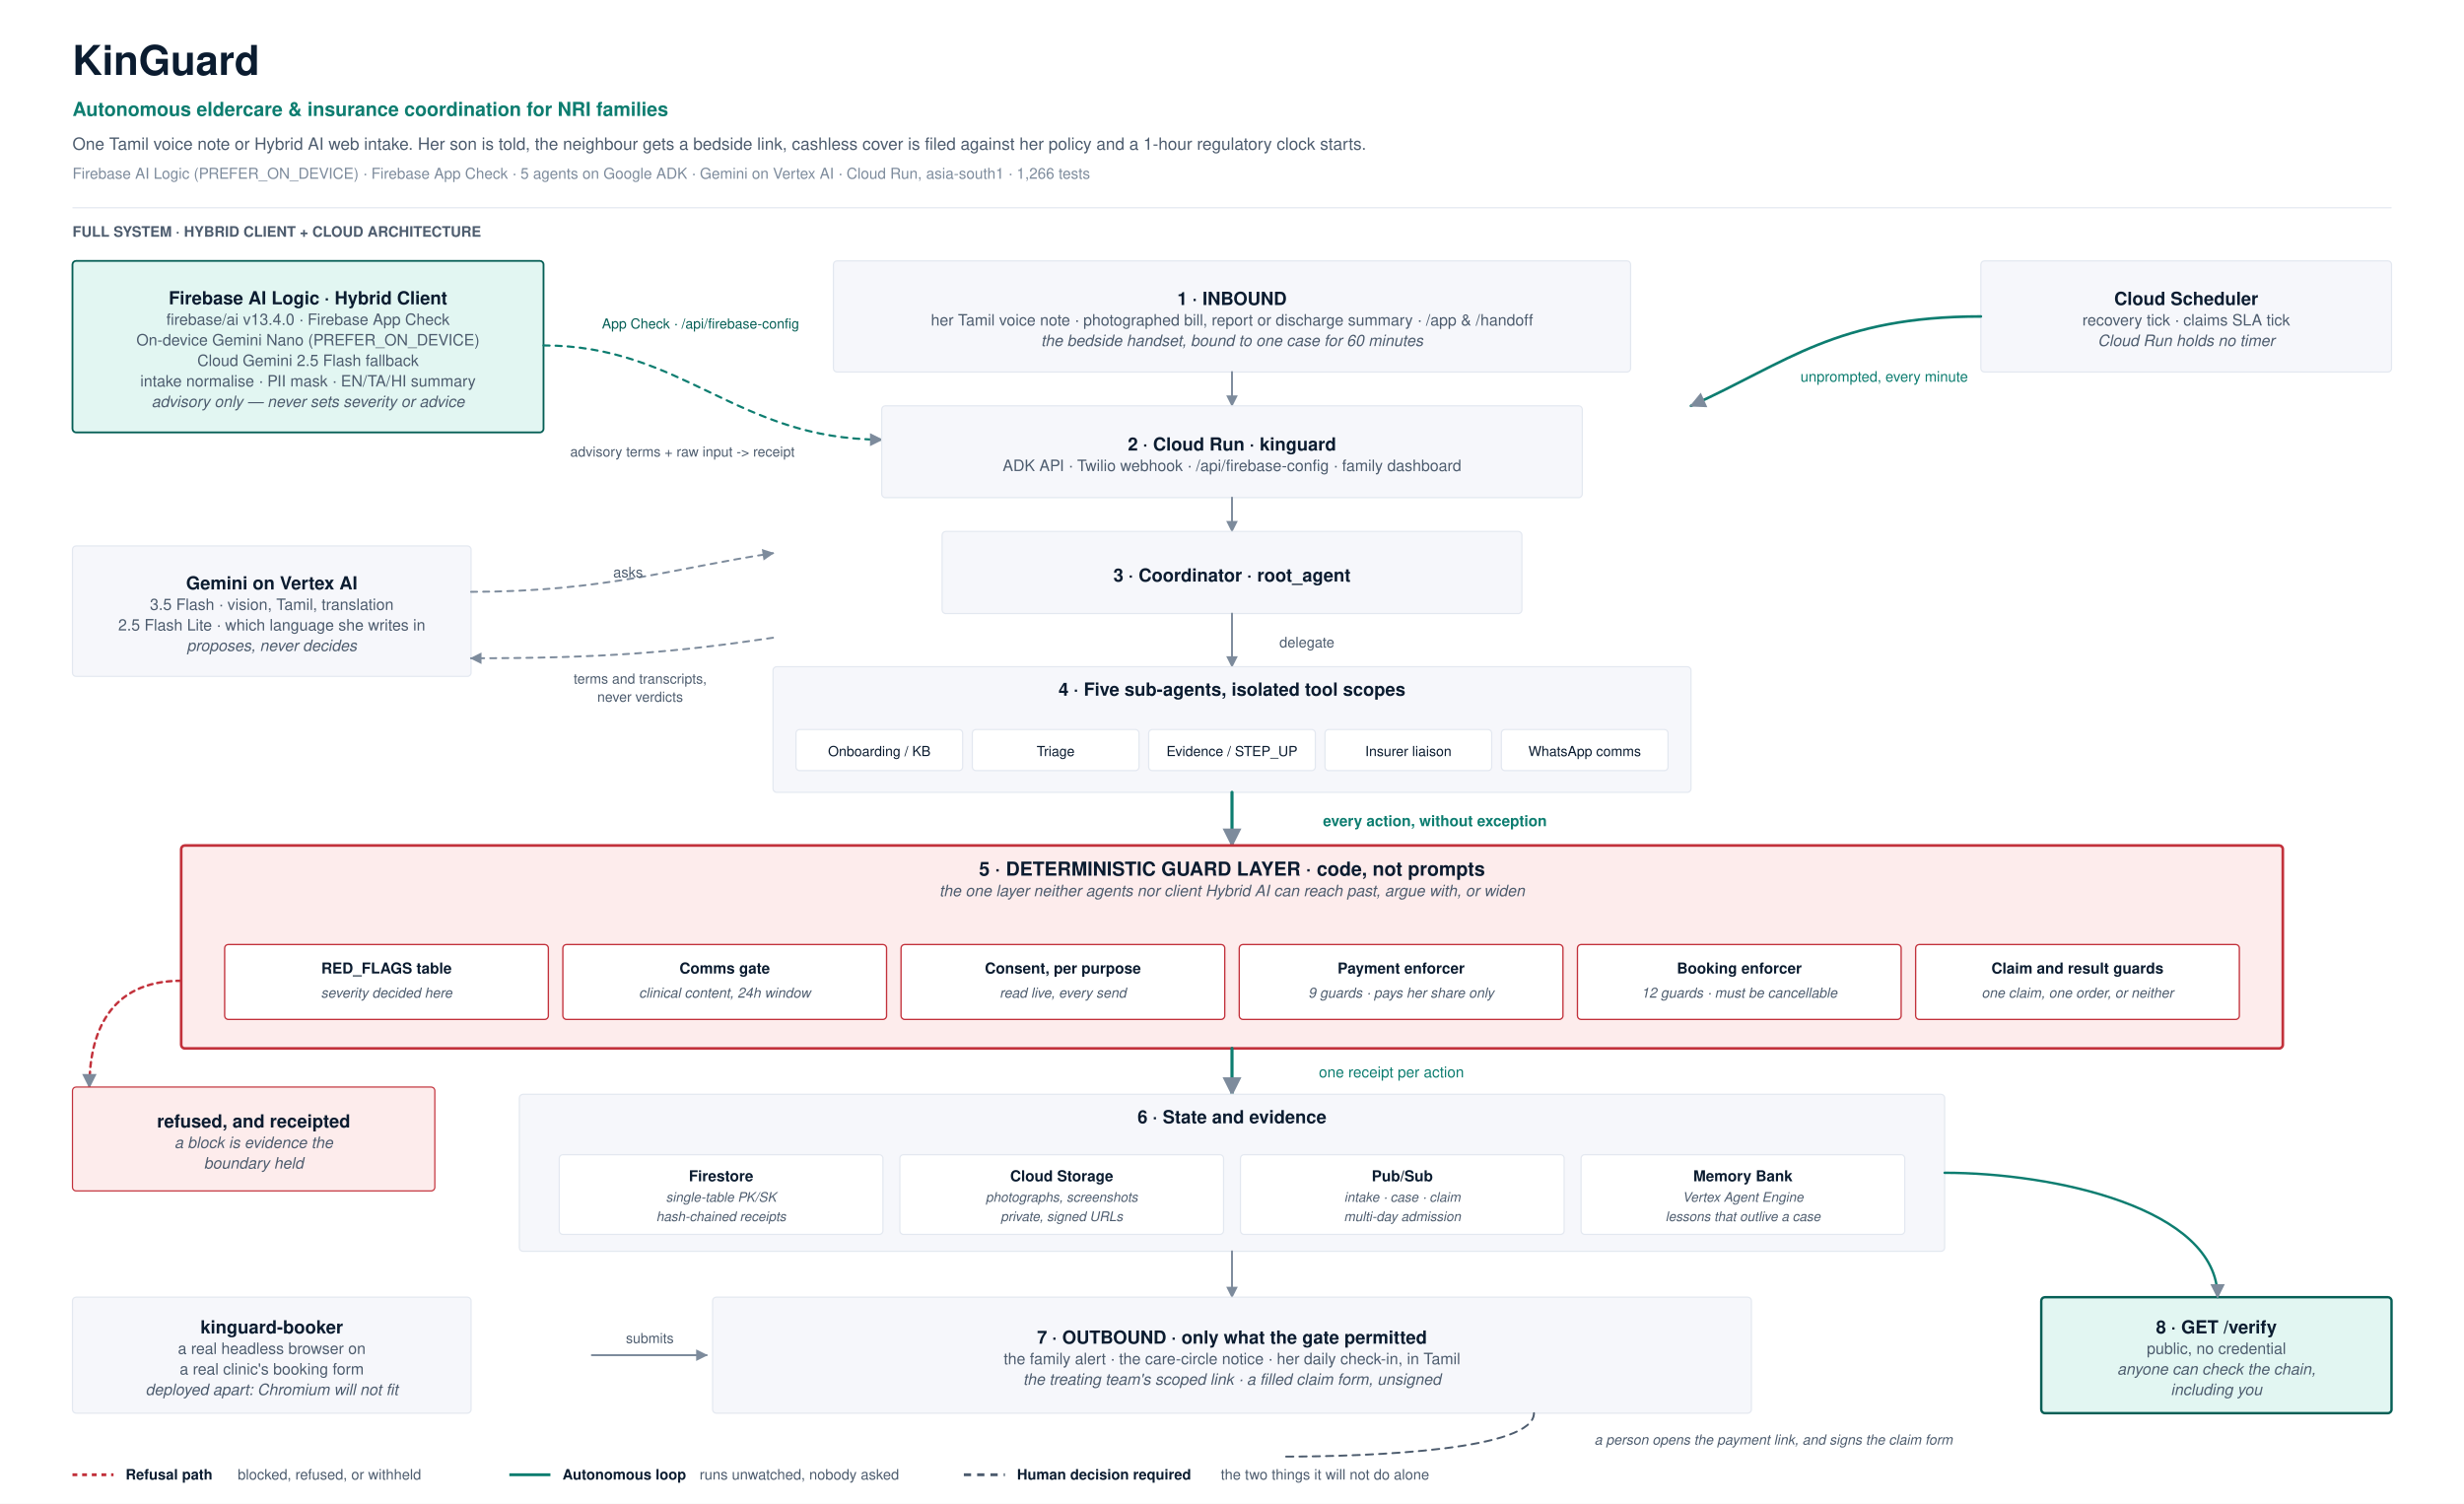
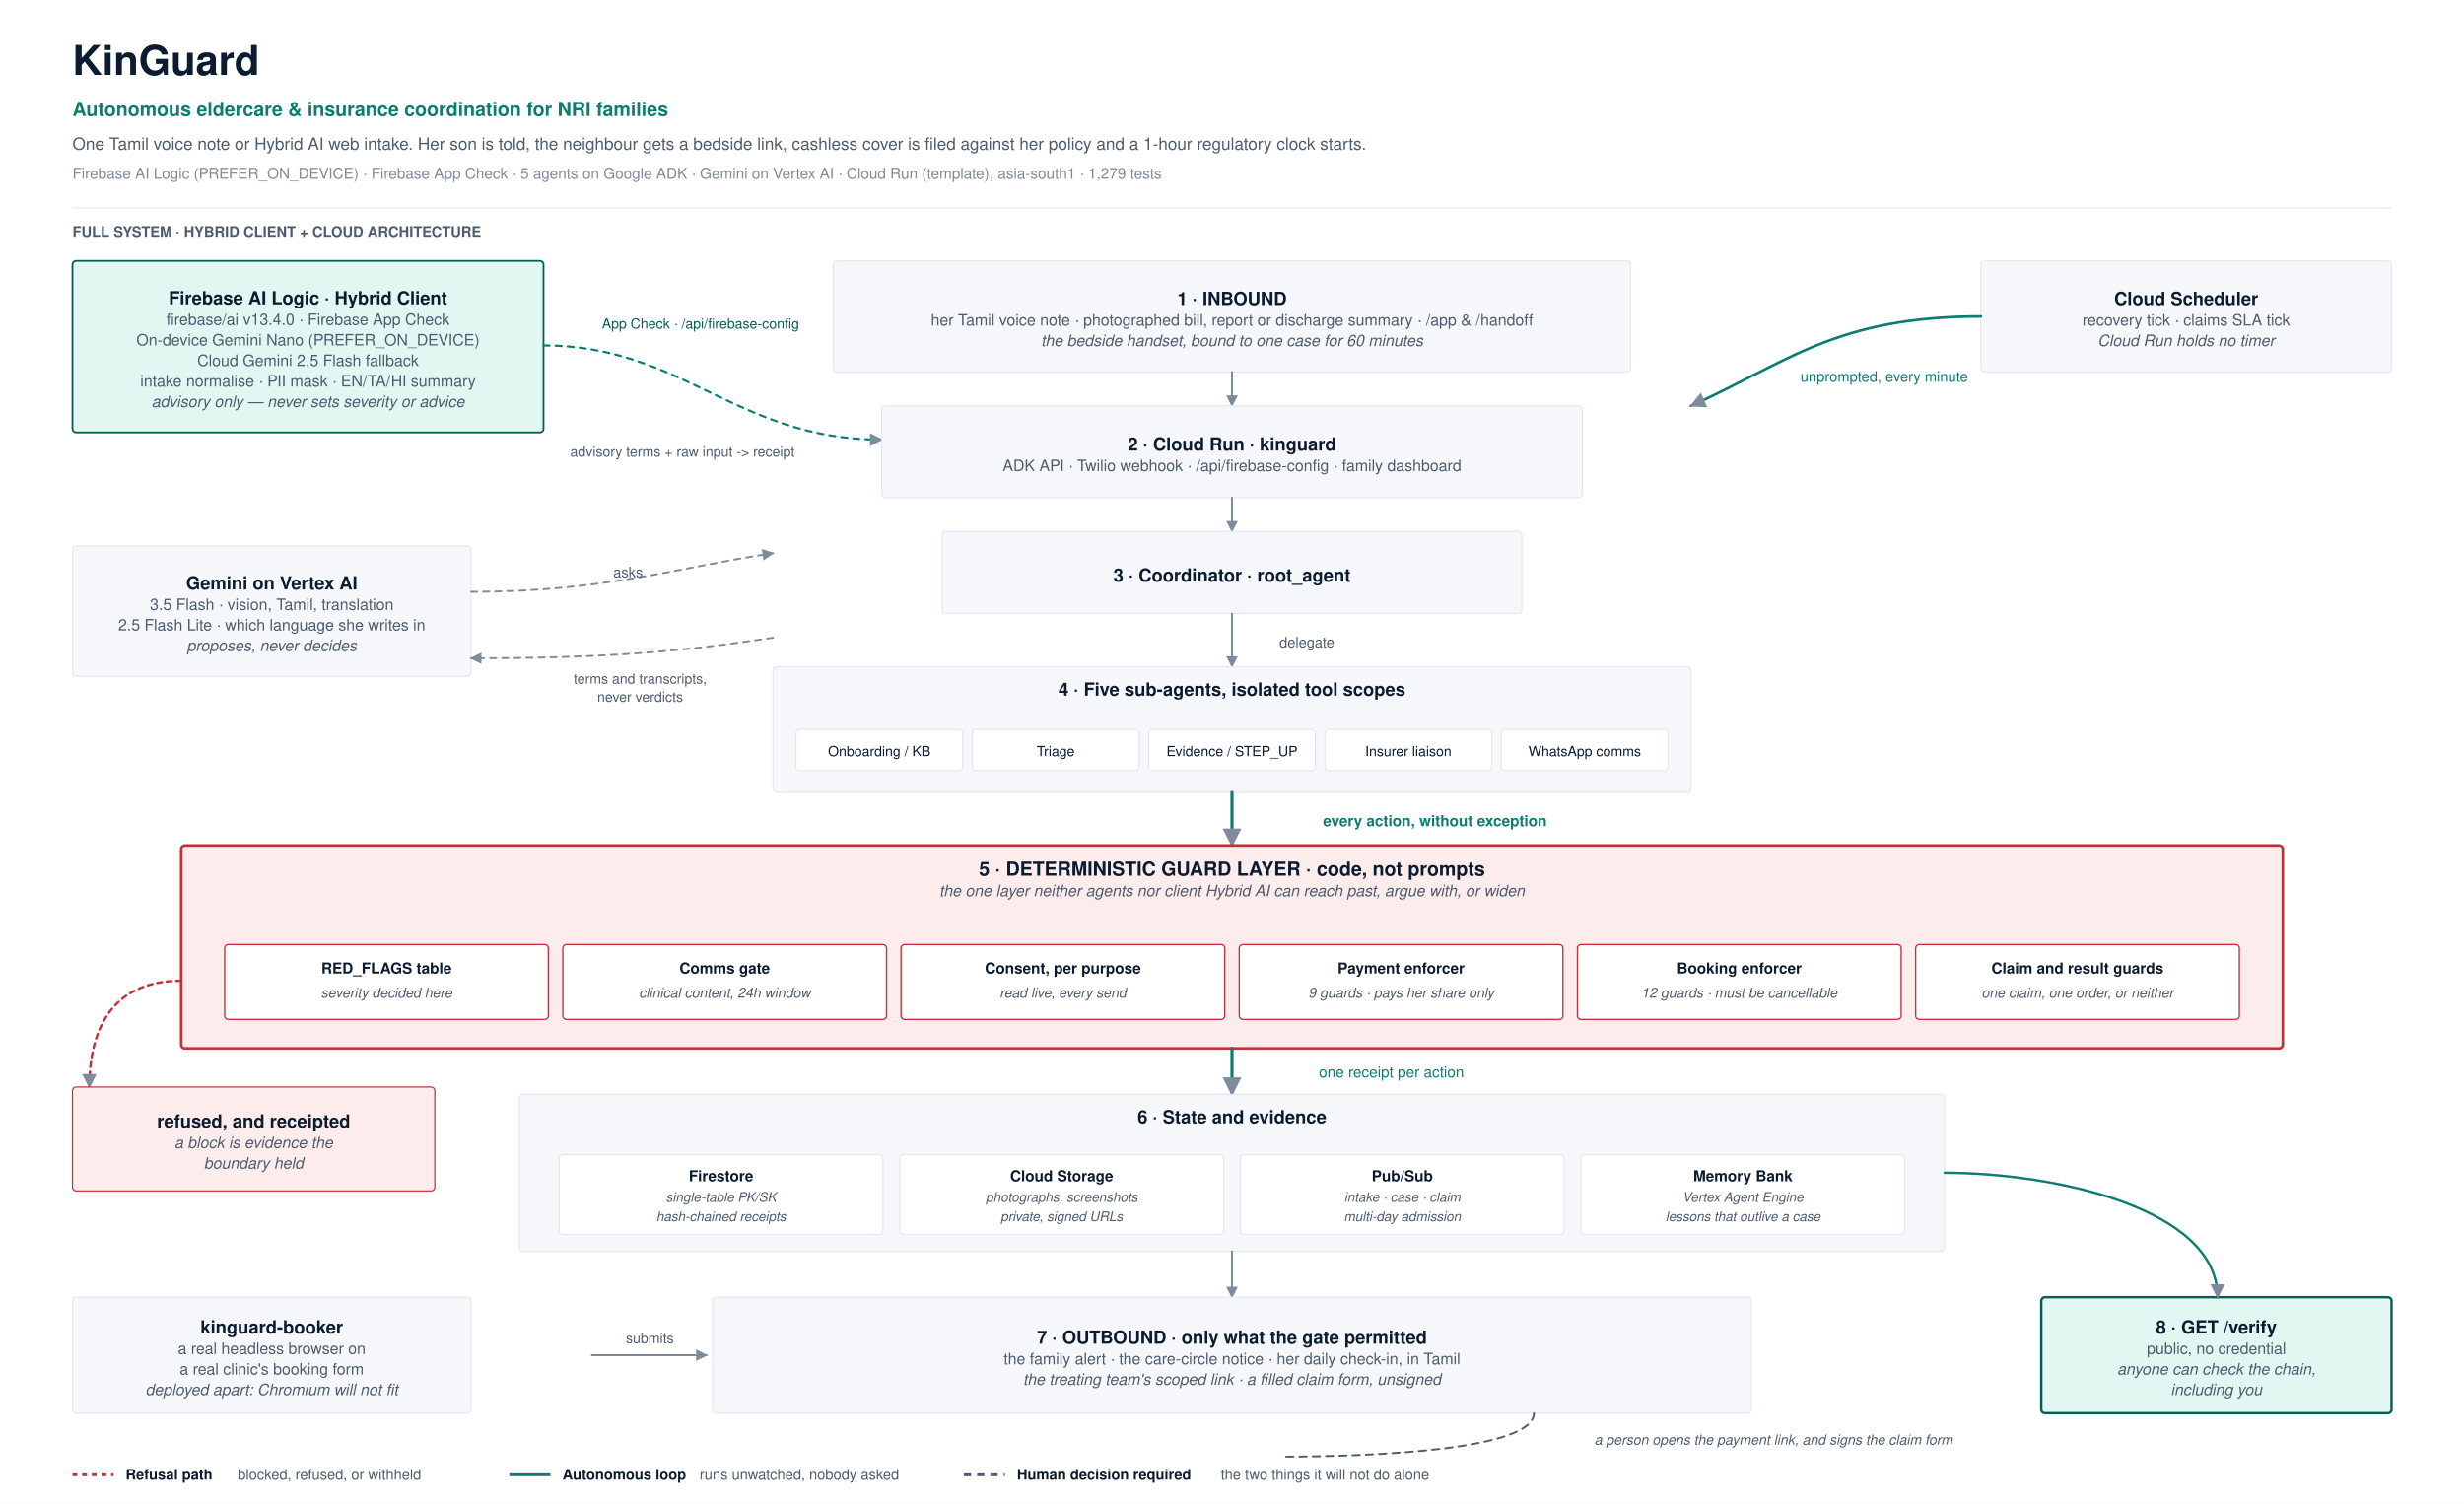
<svg xmlns="http://www.w3.org/2000/svg" viewBox="0 0 2040 1245" font-family="Helvetica Neue, Helvetica, Arial, sans-serif">
  <defs>
    <marker id="arrow" viewBox="0 0 10 10" refX="9" refY="5" markerWidth="6" markerHeight="6" orient="auto-start-reverse">
      <path d="M 0 0 L 10 5 L 0 10 z" fill="#7d8b9c" />
    </marker>
  </defs>
  <rect width="2040" height="1245" fill="#ffffff" />
  <text x="60" y="62" text-anchor="start" font-size="34" fill="#0b1c30" font-weight="700">KinGuard</text>
  <text x="60" y="96" text-anchor="start" font-size="16" fill="#0d7d70" font-weight="700">Autonomous eldercare &amp; insurance coordination for NRI families</text>
  <text x="60" y="124" text-anchor="start" font-size="14" fill="#4d5c6e" font-weight="400">One Tamil voice note or Hybrid AI web intake. Her son is told, the neighbour gets a bedside link, cashless cover is filed against her policy and a 1-hour regulatory clock starts.</text>
-   <text x="60" y="148" text-anchor="start" font-size="12.5" fill="#7d8b9c" font-weight="400">Firebase AI Logic (PREFER_ON_DEVICE)  ·  Firebase App Check  ·  5 agents on Google ADK  ·  Gemini on Vertex AI  ·  Cloud Run, asia-south1  ·  1,266 tests</text>
+   <text x="60" y="148" text-anchor="start" font-size="12.5" fill="#7d8b9c" font-weight="400">Firebase AI Logic (PREFER_ON_DEVICE)  ·  Firebase App Check  ·  5 agents on Google ADK  ·  Gemini on Vertex AI  ·  Cloud Run (template), asia-south1  ·  1,279 tests</text>
  <line x1="60" y1="172" x2="1980" y2="172" stroke="#e3e8f0" stroke-width="1" />
  <text x="60" y="196" text-anchor="start" font-size="12" fill="#4d5c6e" font-weight="700">FULL SYSTEM  ·  HYBRID CLIENT + CLOUD ARCHITECTURE</text>
  <rect x="690" y="216" width="660" height="92" rx="3" fill="#f6f7fb" stroke="#e3e8f0" stroke-width="1.0" />
  <text x="1020.0" y="252.5" text-anchor="middle" font-size="15" font-weight="700" fill="#0b1c30">
    <tspan font-weight="700">1 ·</tspan>  INBOUND</text>
  <text x="1020.0" y="269.5" text-anchor="middle" font-size="13" fill="#4d5c6e">her Tamil voice note  ·  photographed bill, report or discharge summary  ·  /app &amp; /handoff</text>
  <text x="1020.0" y="286.5" text-anchor="middle" font-size="13" fill="#4d5c6e" font-style="italic">the bedside handset, bound to one case for 60 minutes</text>
  <rect x="60" y="216" width="390" height="142" rx="3" fill="#e2f6f2" stroke="#065f56" stroke-width="1.5" />
  <text x="255.0" y="252.0" text-anchor="middle" font-size="15" font-weight="700" fill="#0b1c30">Firebase AI Logic  ·  Hybrid Client</text>
  <text x="255.0" y="269.0" text-anchor="middle" font-size="13" fill="#4d5c6e">firebase/ai v13.4.0  ·  Firebase App Check</text>
  <text x="255.0" y="286.0" text-anchor="middle" font-size="13" fill="#4d5c6e">On-device Gemini Nano (PREFER_ON_DEVICE)</text>
  <text x="255.0" y="303.0" text-anchor="middle" font-size="13" fill="#4d5c6e">Cloud Gemini 2.5 Flash fallback</text>
  <text x="255.0" y="320.0" text-anchor="middle" font-size="13" fill="#4d5c6e">intake normalise · PII mask · EN/TA/HI summary</text>
  <text x="255.0" y="337.0" text-anchor="middle" font-size="13" fill="#4d5c6e" font-style="italic">advisory only — never sets severity or advice</text>
  <path d="M 450 286 C 565 286 610 364 730 364" fill="none" stroke="#0d7d70" stroke-width="1.8" stroke-dasharray="5 5" marker-end="url(#arrow)" stroke-linecap="round" />
  <text x="580" y="272" text-anchor="middle" font-size="11.5" fill="#065f56" font-weight="400">App Check · /api/firebase-config</text>
  <text x="565" y="378" text-anchor="middle" font-size="11.5" fill="#4d5c6e" font-weight="400">advisory terms + raw input -&gt; receipt</text>
  <rect x="1640" y="216" width="340" height="92" rx="3" fill="#f6f7fb" stroke="#e3e8f0" stroke-width="1.0" />
  <text x="1810.0" y="252.5" text-anchor="middle" font-size="15" font-weight="700" fill="#0b1c30">Cloud Scheduler</text>
  <text x="1810.0" y="269.5" text-anchor="middle" font-size="13" fill="#4d5c6e">recovery tick  ·  claims SLA tick</text>
  <text x="1810.0" y="286.5" text-anchor="middle" font-size="13" fill="#4d5c6e" font-style="italic">Cloud Run holds no timer</text>
  <path d="M 1640 262 C 1520 262 1480 300 1400 336" fill="none" stroke="#0d7d70" stroke-width="2.2" marker-end="url(#arrow)" stroke-linecap="round" />
  <text x="1560" y="316" text-anchor="middle" font-size="12" fill="#0d7d70" font-weight="400">unprompted, every minute</text>
  <path d="M 1020 308 L 1020 336" fill="none" stroke="#7d8b9c" stroke-width="1.6" marker-end="url(#arrow)" stroke-linecap="round" />
  <rect x="730" y="336" width="580" height="76" rx="3" fill="#f6f7fb" stroke="#e3e8f0" stroke-width="1.0" />
  <text x="1020.0" y="373.0" text-anchor="middle" font-size="15" font-weight="700" fill="#0b1c30">
    <tspan font-weight="700">2 ·</tspan>  Cloud Run  ·  kinguard</text>
  <text x="1020.0" y="390.0" text-anchor="middle" font-size="13" fill="#4d5c6e">ADK API  ·  Twilio webhook  ·  /api/firebase-config  ·  family dashboard</text>
  <rect x="60" y="452" width="330" height="108" rx="3" fill="#f6f7fb" stroke="#e3e8f0" stroke-width="1.0" />
  <text x="225.0" y="488.0" text-anchor="middle" font-size="15" font-weight="700" fill="#0b1c30">Gemini on Vertex AI</text>
  <text x="225.0" y="505.0" text-anchor="middle" font-size="13" fill="#4d5c6e">3.5 Flash  ·  vision, Tamil, translation</text>
  <text x="225.0" y="522.0" text-anchor="middle" font-size="13" fill="#4d5c6e">2.5 Flash Lite  ·  which language she writes in</text>
  <text x="225.0" y="539.0" text-anchor="middle" font-size="13" fill="#4d5c6e" font-style="italic">proposes, never decides</text>
  <path d="M 390 490 C 500 490 560 470 640 458" fill="none" stroke="#7d8b9c" stroke-width="1.6" stroke-dasharray="5 5" marker-end="url(#arrow)" stroke-linecap="round" />
  <text x="520" y="478" text-anchor="middle" font-size="12" fill="#4d5c6e" font-weight="400">asks</text>
  <path d="M 640 528 C 560 540 500 545 390 545" fill="none" stroke="#7d8b9c" stroke-width="1.6" stroke-dasharray="5 5" marker-end="url(#arrow)" stroke-linecap="round" />
  <text x="530" y="566" text-anchor="middle" font-size="11.5" fill="#4d5c6e" font-weight="400">terms and transcripts,</text>
  <text x="530" y="581" text-anchor="middle" font-size="11.5" fill="#4d5c6e" font-weight="400">never verdicts</text>
  <path d="M 1020 412 L 1020 440" fill="none" stroke="#7d8b9c" stroke-width="1.6" marker-end="url(#arrow)" stroke-linecap="round" />
  <rect x="780" y="440" width="480" height="68" rx="3" fill="#f6f7fb" stroke="#e3e8f0" stroke-width="1.0" />
  <text x="1020.0" y="481.5" text-anchor="middle" font-size="15" font-weight="700" fill="#0b1c30">
    <tspan font-weight="700">3 ·</tspan>  Coordinator  ·  root_agent</text>
  <path d="M 1020 508 L 1020 552" fill="none" stroke="#7d8b9c" stroke-width="1.6" marker-end="url(#arrow)" stroke-linecap="round" />
  <text x="1082" y="536" text-anchor="middle" font-size="12" fill="#4d5c6e" font-weight="400">delegate</text>
  <rect x="640" y="552" width="760" height="104" rx="3" fill="#f6f7fb" stroke="#e3e8f0" stroke-width="1.0" />
  <text x="1020.0" y="576" text-anchor="middle" font-size="15" font-weight="700" fill="#0b1c30">
    <tspan font-weight="700">4 ·</tspan>  Five sub-agents, isolated tool scopes</text>
  <rect x="659.0" y="604" width="138" height="34" rx="3" fill="#ffffff" stroke="#e3e8f0" />
  <text x="728.0" y="626" text-anchor="middle" font-size="11.5" fill="#0b1c30" font-weight="400">Onboarding / KB</text>
  <rect x="805.0" y="604" width="138" height="34" rx="3" fill="#ffffff" stroke="#e3e8f0" />
  <text x="874.0" y="626" text-anchor="middle" font-size="11.5" fill="#0b1c30" font-weight="400">Triage</text>
  <rect x="951.0" y="604" width="138" height="34" rx="3" fill="#ffffff" stroke="#e3e8f0" />
  <text x="1020.0" y="626" text-anchor="middle" font-size="11.5" fill="#0b1c30" font-weight="400">Evidence / STEP_UP</text>
  <rect x="1097.0" y="604" width="138" height="34" rx="3" fill="#ffffff" stroke="#e3e8f0" />
  <text x="1166.0" y="626" text-anchor="middle" font-size="11.5" fill="#0b1c30" font-weight="400">Insurer liaison</text>
  <rect x="1243.0" y="604" width="138" height="34" rx="3" fill="#ffffff" stroke="#e3e8f0" />
  <text x="1312.0" y="626" text-anchor="middle" font-size="11.5" fill="#0b1c30" font-weight="400">WhatsApp comms</text>
  <path d="M 1020 656 L 1020 700" fill="none" stroke="#0d7d70" stroke-width="2.6" marker-end="url(#arrow)" stroke-linecap="round" />
  <text x="1188" y="684" text-anchor="middle" font-size="12.5" fill="#0d7d70" font-weight="700">every action, without exception</text>
  <rect x="150" y="700" width="1740" height="168" rx="3" fill="#fdecec" stroke="#c2313b" stroke-width="2.2" />
  <text x="1020.0" y="725" text-anchor="middle" font-size="16" font-weight="700" fill="#0b1c30">
    <tspan font-weight="700">5 ·</tspan>  DETERMINISTIC GUARD LAYER  ·  code, not prompts</text>
  <text x="1020.0" y="742" text-anchor="middle" font-size="13" fill="#4d5c6e" font-style="italic">the one layer neither agents nor client Hybrid AI can reach past, argue with, or widen</text>
  <rect x="186.0" y="782" width="268" height="62" rx="3" fill="#ffffff" stroke="#c2313b" stroke-width="1.1" />
  <text x="320.0" y="806" text-anchor="middle" font-size="12.5" fill="#0b1c30" font-weight="700">RED_FLAGS table</text>
  <text x="320.0" y="826" text-anchor="middle" font-size="11.5" fill="#4d5c6e" font-weight="400" font-style="italic">severity decided here</text>
  <rect x="466.0" y="782" width="268" height="62" rx="3" fill="#ffffff" stroke="#c2313b" stroke-width="1.1" />
  <text x="600.0" y="806" text-anchor="middle" font-size="12.5" fill="#0b1c30" font-weight="700">Comms gate</text>
  <text x="600.0" y="826" text-anchor="middle" font-size="11.5" fill="#4d5c6e" font-weight="400" font-style="italic">clinical content, 24h window</text>
  <rect x="746.0" y="782" width="268" height="62" rx="3" fill="#ffffff" stroke="#c2313b" stroke-width="1.1" />
  <text x="880.0" y="806" text-anchor="middle" font-size="12.5" fill="#0b1c30" font-weight="700">Consent, per purpose</text>
  <text x="880.0" y="826" text-anchor="middle" font-size="11.5" fill="#4d5c6e" font-weight="400" font-style="italic">read live, every send</text>
  <rect x="1026.0" y="782" width="268" height="62" rx="3" fill="#ffffff" stroke="#c2313b" stroke-width="1.1" />
  <text x="1160.0" y="806" text-anchor="middle" font-size="12.5" fill="#0b1c30" font-weight="700">Payment enforcer</text>
  <text x="1160.0" y="826" text-anchor="middle" font-size="11.5" fill="#4d5c6e" font-weight="400" font-style="italic">9 guards  ·  pays her share only</text>
  <rect x="1306.0" y="782" width="268" height="62" rx="3" fill="#ffffff" stroke="#c2313b" stroke-width="1.1" />
  <text x="1440.0" y="806" text-anchor="middle" font-size="12.5" fill="#0b1c30" font-weight="700">Booking enforcer</text>
  <text x="1440.0" y="826" text-anchor="middle" font-size="11.5" fill="#4d5c6e" font-weight="400" font-style="italic">12 guards  ·  must be cancellable</text>
  <rect x="1586.0" y="782" width="268" height="62" rx="3" fill="#ffffff" stroke="#c2313b" stroke-width="1.1" />
  <text x="1720.0" y="806" text-anchor="middle" font-size="12.5" fill="#0b1c30" font-weight="700">Claim and result guards</text>
  <text x="1720.0" y="826" text-anchor="middle" font-size="11.5" fill="#4d5c6e" font-weight="400" font-style="italic">one claim, one order, or neither</text>
  <path d="M 150 812 C 90 812 74 856 74 900" fill="none" stroke="#c2313b" stroke-width="2" stroke-dasharray="4 4" marker-end="url(#arrow)" stroke-linecap="round" />
  <rect x="60" y="900" width="300" height="86" rx="3" fill="#fdecec" stroke="#c2313b" stroke-width="1.0" />
  <text x="210.0" y="933.5" text-anchor="middle" font-size="15" font-weight="700" fill="#0b1c30">refused, and receipted</text>
  <text x="210.0" y="950.5" text-anchor="middle" font-size="13" fill="#4d5c6e" font-style="italic">a block is evidence the</text>
  <text x="210.0" y="967.5" text-anchor="middle" font-size="13" fill="#4d5c6e" font-style="italic">boundary held</text>
  <path d="M 1020 868 L 1020 906" fill="none" stroke="#0d7d70" stroke-width="2.6" marker-end="url(#arrow)" stroke-linecap="round" />
  <text x="1152" y="892" text-anchor="middle" font-size="12.5" fill="#0d7d70" font-weight="400">one receipt per action</text>
  <rect x="430" y="906" width="1180" height="130" rx="3" fill="#f6f7fb" stroke="#e3e8f0" stroke-width="1.0" />
  <text x="1020.0" y="930" text-anchor="middle" font-size="15" font-weight="700" fill="#0b1c30">
    <tspan font-weight="700">6 ·</tspan>  State and evidence</text>
  <rect x="463.0" y="956" width="268" height="66" rx="3" fill="#ffffff" stroke="#e3e8f0" />
  <text x="597.0" y="978" text-anchor="middle" font-size="12.5" fill="#0b1c30" font-weight="700">Firestore</text>
  <text x="597.0" y="995" text-anchor="middle" font-size="11" fill="#4d5c6e" font-weight="400" font-style="italic">single-table PK/SK</text>
  <text x="597.0" y="1011" text-anchor="middle" font-size="11" fill="#4d5c6e" font-weight="400" font-style="italic">hash-chained receipts</text>
  <rect x="745.0" y="956" width="268" height="66" rx="3" fill="#ffffff" stroke="#e3e8f0" />
  <text x="879.0" y="978" text-anchor="middle" font-size="12.5" fill="#0b1c30" font-weight="700">Cloud Storage</text>
  <text x="879.0" y="995" text-anchor="middle" font-size="11" fill="#4d5c6e" font-weight="400" font-style="italic">photographs, screenshots</text>
  <text x="879.0" y="1011" text-anchor="middle" font-size="11" fill="#4d5c6e" font-weight="400" font-style="italic">private, signed URLs</text>
  <rect x="1027.0" y="956" width="268" height="66" rx="3" fill="#ffffff" stroke="#e3e8f0" />
  <text x="1161.0" y="978" text-anchor="middle" font-size="12.5" fill="#0b1c30" font-weight="700">Pub/Sub</text>
  <text x="1161.0" y="995" text-anchor="middle" font-size="11" fill="#4d5c6e" font-weight="400" font-style="italic">intake · case · claim</text>
  <text x="1161.0" y="1011" text-anchor="middle" font-size="11" fill="#4d5c6e" font-weight="400" font-style="italic">multi-day admission</text>
  <rect x="1309.0" y="956" width="268" height="66" rx="3" fill="#ffffff" stroke="#e3e8f0" />
  <text x="1443.0" y="978" text-anchor="middle" font-size="12.5" fill="#0b1c30" font-weight="700">Memory Bank</text>
  <text x="1443.0" y="995" text-anchor="middle" font-size="11" fill="#4d5c6e" font-weight="400" font-style="italic">Vertex Agent Engine</text>
  <text x="1443.0" y="1011" text-anchor="middle" font-size="11" fill="#4d5c6e" font-weight="400" font-style="italic">lessons that outlive a case</text>
  <path d="M 1020 1036 L 1020 1074" fill="none" stroke="#7d8b9c" stroke-width="1.6" marker-end="url(#arrow)" stroke-linecap="round" />
  <rect x="590" y="1074" width="860" height="96" rx="3" fill="#f6f7fb" stroke="#e3e8f0" stroke-width="1.0" />
  <text x="1020.0" y="1112.5" text-anchor="middle" font-size="15" font-weight="700" fill="#0b1c30">
    <tspan font-weight="700">7 ·</tspan>  OUTBOUND  ·  only what the gate permitted</text>
  <text x="1020.0" y="1129.5" text-anchor="middle" font-size="13" fill="#4d5c6e">the family alert  ·  the care-circle notice  ·  her daily check-in, in Tamil</text>
  <text x="1020.0" y="1146.5" text-anchor="middle" font-size="13" fill="#4d5c6e" font-style="italic">the treating team's scoped link  ·  a filled claim form, unsigned</text>
  <rect x="60" y="1074" width="330" height="96" rx="3" fill="#f6f7fb" stroke="#e3e8f0" stroke-width="1.0" />
  <text x="225.0" y="1104.0" text-anchor="middle" font-size="15" font-weight="700" fill="#0b1c30">kinguard-booker</text>
  <text x="225.0" y="1121.0" text-anchor="middle" font-size="13" fill="#4d5c6e">a real headless browser on</text>
  <text x="225.0" y="1138.0" text-anchor="middle" font-size="13" fill="#4d5c6e">a real clinic's booking form</text>
  <text x="225.0" y="1155.0" text-anchor="middle" font-size="13" fill="#4d5c6e" font-style="italic">deployed apart: Chromium will not fit</text>
  <path d="M 490 1122 L 585 1122" fill="none" stroke="#7d8b9c" stroke-width="1.6" marker-end="url(#arrow)" stroke-linecap="round" />
  <text x="538" y="1112" text-anchor="middle" font-size="11.5" fill="#4d5c6e" font-weight="400">submits</text>
  <rect x="1690" y="1074" width="290" height="96" rx="3" fill="#e2f6f2" stroke="#065f56" stroke-width="2" />
  <text x="1835.0" y="1104.0" text-anchor="middle" font-size="15" font-weight="700" fill="#0b1c30">
    <tspan font-weight="700">8 ·</tspan>  GET /verify</text>
  <text x="1835.0" y="1121.0" text-anchor="middle" font-size="13" fill="#4d5c6e">public, no credential</text>
  <text x="1835.0" y="1138.0" text-anchor="middle" font-size="13" fill="#4d5c6e" font-style="italic">anyone can check the chain,</text>
  <text x="1835.0" y="1155.0" text-anchor="middle" font-size="13" fill="#4d5c6e" font-style="italic">including you</text>
  <path d="M 1610 971 C 1700 971 1836 1000 1836 1074" fill="none" stroke="#0d7d70" stroke-width="2" marker-end="url(#arrow)" stroke-linecap="round" />
  <path d="M 1270 1170 C 1270 1200 1140 1206 1060 1206" fill="none" stroke="#4d5c6e" stroke-width="1.6" stroke-dasharray="6 5" stroke-linecap="round" />
  <text x="1320" y="1196" text-anchor="start" font-size="11.5" fill="#4d5c6e" font-weight="400" font-style="italic">a person opens the payment link, and signs the claim form</text>
  <line x1="60" y1="1221" x2="94" y2="1221" stroke="#c2313b" stroke-width="2.4" stroke-dasharray="4 4" />
  <text x="104" y="1225" text-anchor="start" font-size="12" fill="#0b1c30" font-weight="700">Refusal path</text>
  <text x="196.8" y="1225" text-anchor="start" font-size="12" fill="#4d5c6e" font-weight="400">blocked, refused, or withheld</text>
  <line x1="421.7" y1="1221" x2="455.7" y2="1221" stroke="#0d7d70" stroke-width="2.4" />
  <text x="465.7" y="1225" text-anchor="start" font-size="12" fill="#0b1c30" font-weight="700">Autonomous loop</text>
  <text x="579.2" y="1225" text-anchor="start" font-size="12" fill="#4d5c6e" font-weight="400">runs unwatched, nobody asked</text>
  <line x1="798.0" y1="1221" x2="832.0" y2="1221" stroke="#4d5c6e" stroke-width="2.4" stroke-dasharray="6 5" />
  <text x="842.0" y="1225" text-anchor="start" font-size="12" fill="#0b1c30" font-weight="700">Human decision required</text>
  <text x="1010.7" y="1225" text-anchor="start" font-size="12" fill="#4d5c6e" font-weight="400">the two things it will not do alone</text>
</svg>
